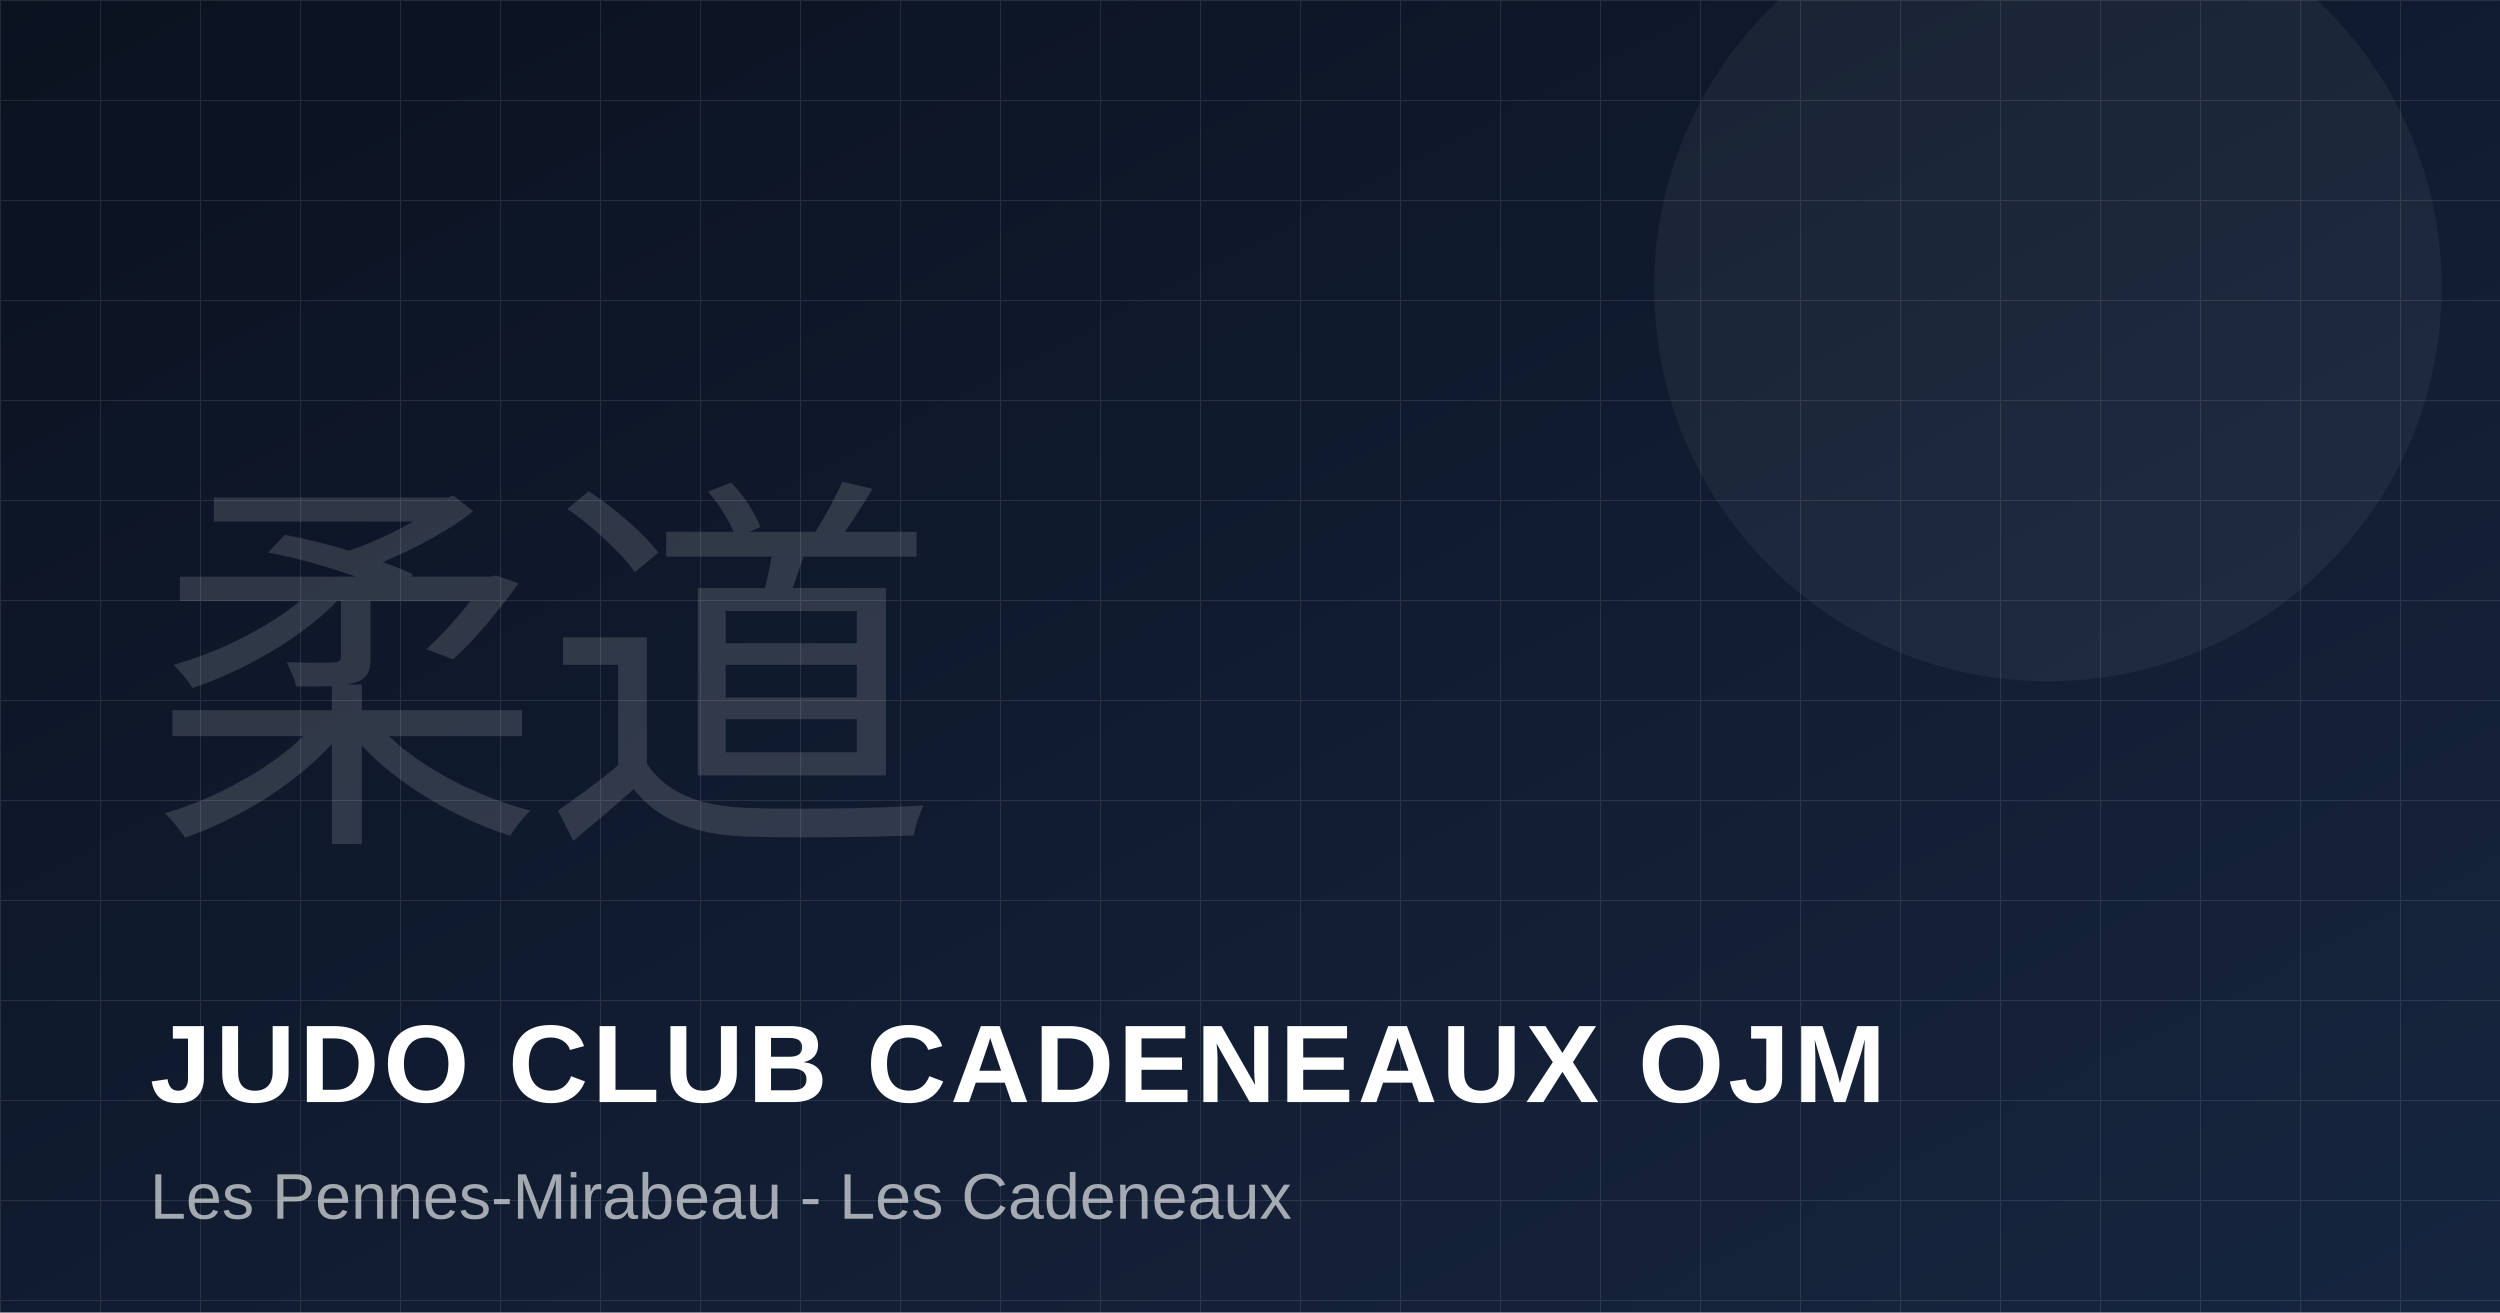
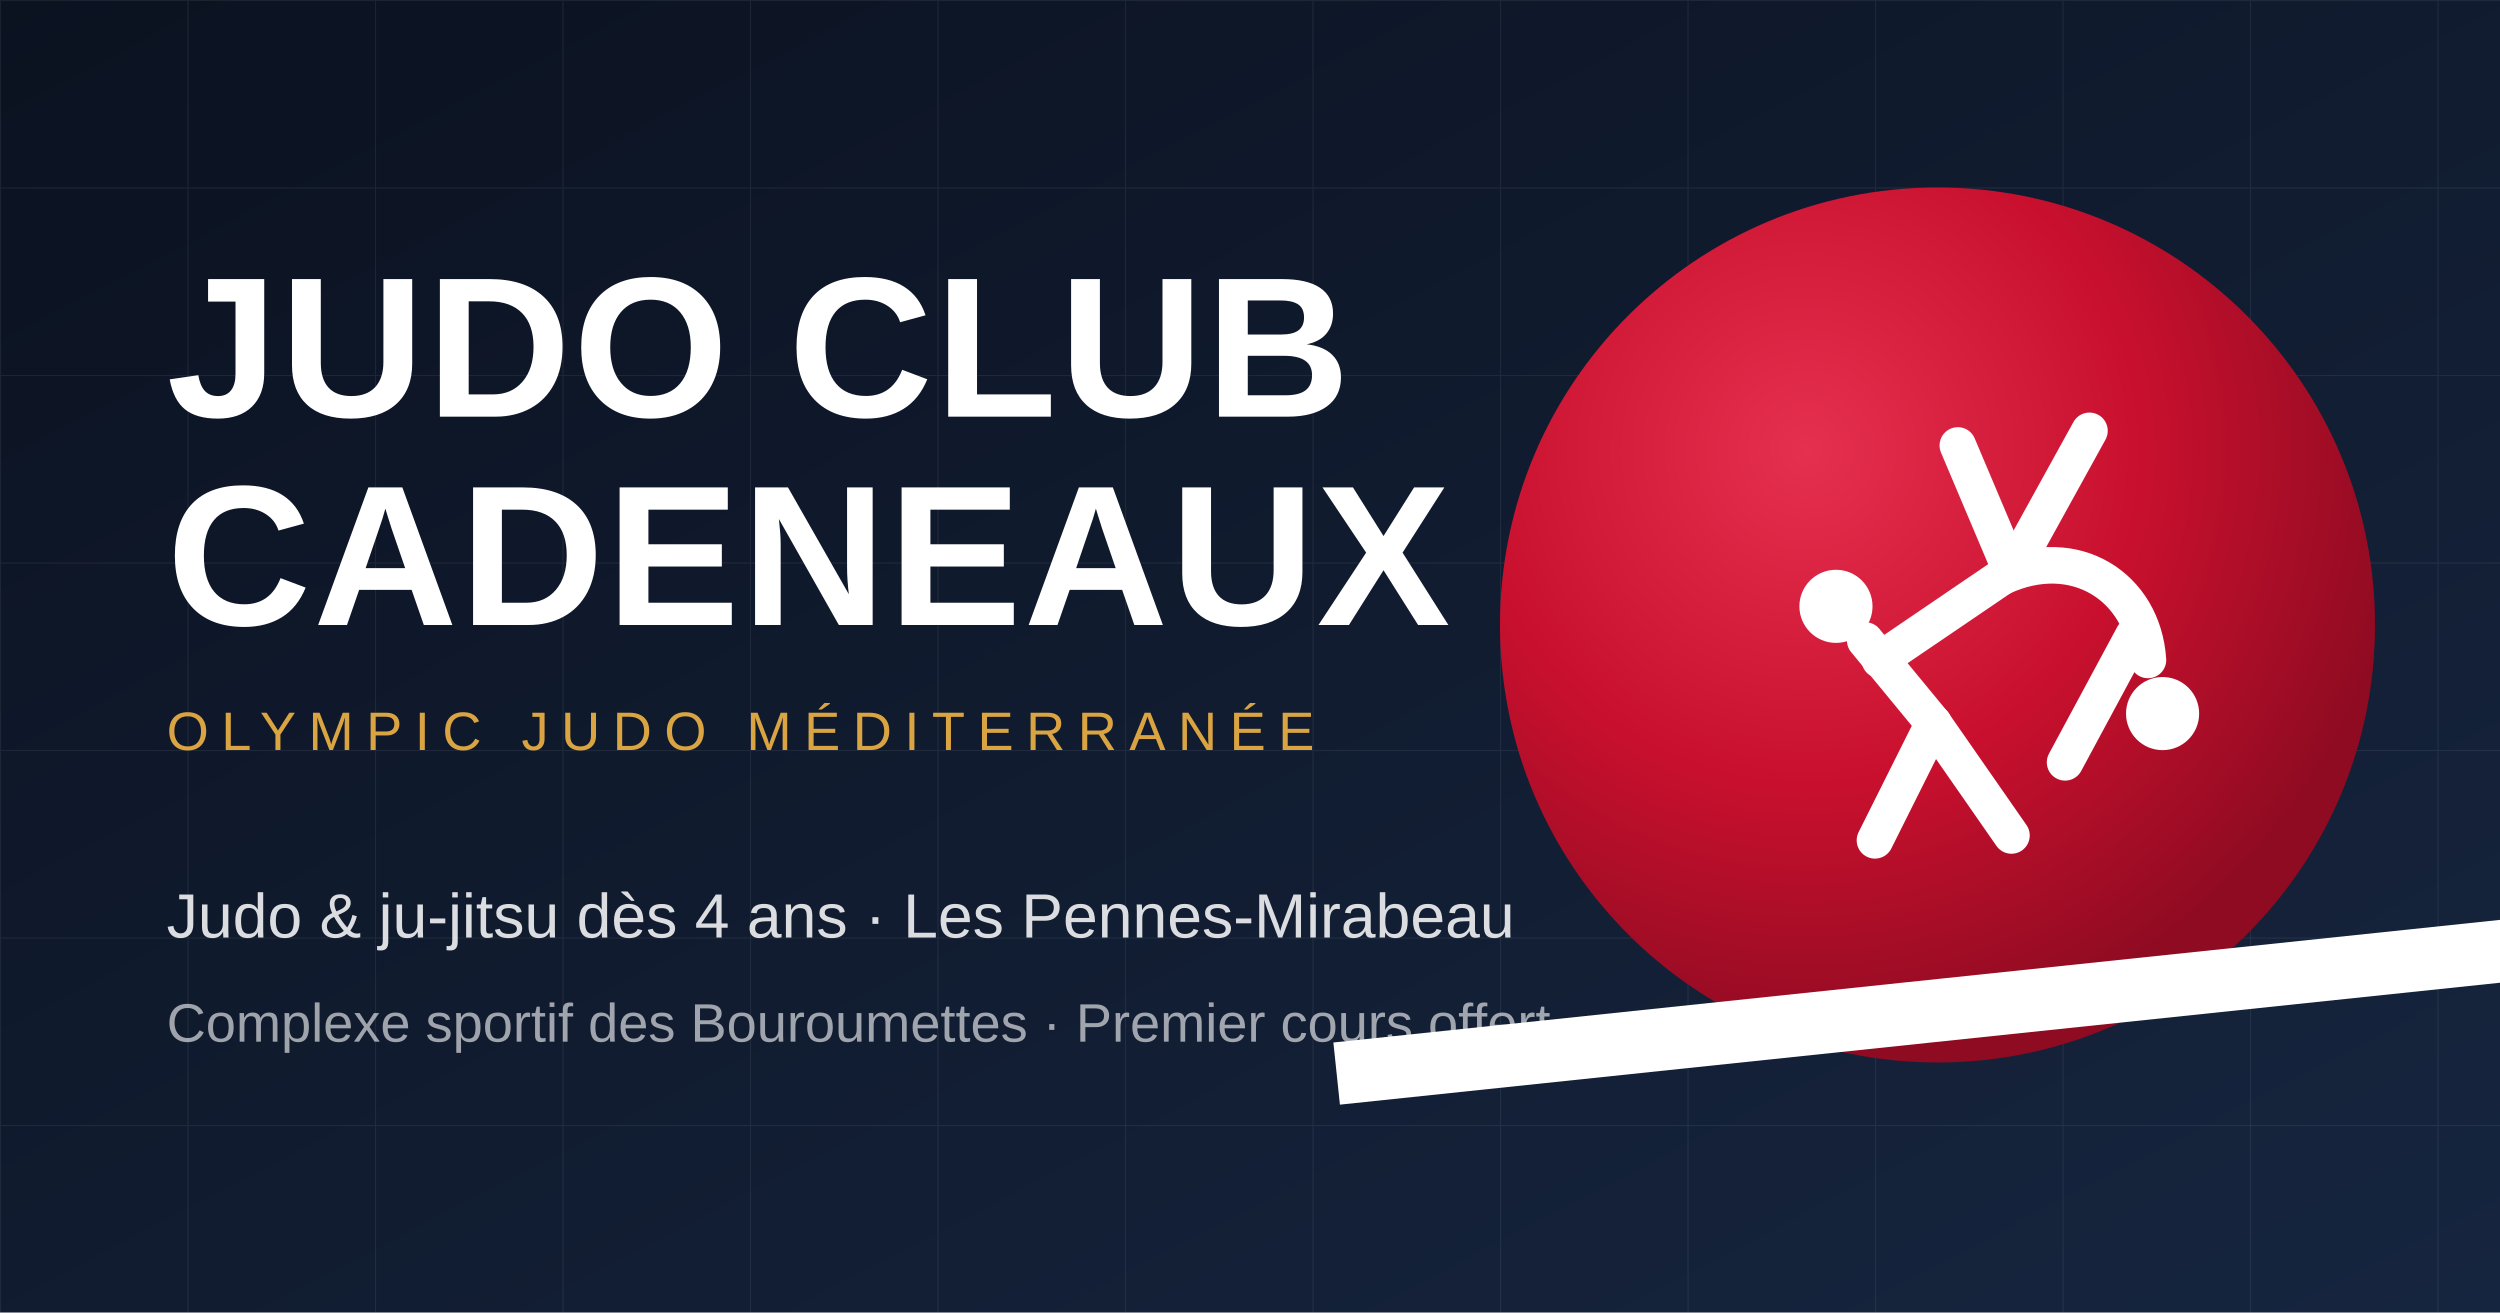
<svg xmlns="http://www.w3.org/2000/svg" viewBox="0 0 1200 630" width="1200" height="630" role="img" aria-label="Judo Club Cadeneaux OJM">
  <defs>
-     <linearGradient id="g" x1="0" y1="0" x2="1" y2="1">
+     <linearGradient id="bg" x1="0" y1="0" x2="1" y2="1">
      <stop offset="0" stop-color="#0b1220" />
      <stop offset="1" stop-color="#16253f" />
    </linearGradient>
-     <pattern id="tatami" width="48" height="48" patternUnits="userSpaceOnUse">
-       <rect width="48" height="48" fill="none" />
-       <path d="M0 0H48M0 0V48" stroke="rgba(255,255,255,.10)" stroke-width="1" />
+     <radialGradient id="sun" cx="35%" cy="30%" r="70%">
+       <stop offset="0" stop-color="#e6304f" />
+       <stop offset=".55" stop-color="#c8102e" />
+       <stop offset="1" stop-color="#8e0b21" />
+     </radialGradient>
+     <pattern id="grid" width="90" height="90" patternUnits="userSpaceOnUse">
+       <path d="M0 0H90M0 0V90" stroke="rgba(255,255,255,.07)" fill="none" />
    </pattern>
  </defs>
-   <rect width="1200" height="630" fill="url(#g)" />
-   <rect width="1200" height="630" fill="url(#tatami)" />
-   <circle cx="983" cy="138" r="189" fill="rgba(255,255,255,.05)" />
-   <text x="72" y="390" font-family="Georgia,serif" font-size="189" fill="rgba(255,255,255,.14)">柔道</text>
-   <text x="72" y="529" font-family="Arial Narrow,Arial,sans-serif" font-size="53" letter-spacing="2" fill="#ffffff" font-weight="bold">JUDO CLUB CADENEAUX OJM</text>
-   <text x="72" y="585" font-family="Arial,sans-serif" font-size="31" fill="rgba(255,255,255,.62)">Les Pennes-Mirabeau - Les Cadeneaux</text>
+   <rect width="1200" height="630" fill="url(#bg)" />
+   <rect width="1200" height="630" fill="url(#grid)" />
+   <circle cx="930" cy="300" r="210" fill="url(#sun)" />
+   <g transform="translate(790 160) scale(1.17)">
+     <g fill="none" stroke="#ffffff" stroke-width="15" stroke-linecap="round" stroke-linejoin="round">
+       <circle cx="78" cy="112" r="15" fill="#ffffff" stroke="none" />
+       <path d="M90 126 L118 160" />
+       <path d="M118 160 L94 208" />
+       <path d="M118 160 L150 206" />
+       <path d="M96 134 L146 100" />
+       <path d="M146 100 C176 86 204 104 206 134" />
+       <circle cx="212" cy="156" r="15" fill="#ffffff" stroke="none" />
+       <path d="M150 98 L128 46" />
+       <path d="M150 98 L182 40" />
+       <path d="M200 124 L172 176" />
+     </g>
+   </g>
+   <rect x="640" y="470" width="580" height="30" fill="#ffffff" transform="rotate(-6 930 485)" />
+   <text x="80" y="200" font-family="Arial Narrow, Arial, sans-serif" font-weight="bold" font-size="96" fill="#ffffff" letter-spacing="1">JUDO CLUB</text>
+   <text x="80" y="300" font-family="Arial Narrow, Arial, sans-serif" font-weight="bold" font-size="96" fill="#ffffff" letter-spacing="1">CADENEAUX</text>
+   <text x="80" y="360" font-family="Arial, sans-serif" font-size="26" fill="#d9a441" letter-spacing="6">OLYMPIC JUDO MÉDITERRANÉE</text>
+   <text x="80" y="450" font-family="Arial, sans-serif" font-size="30" fill="rgba(255,255,255,.85)">Judo &amp; ju-jitsu dès 4 ans · Les Pennes-Mirabeau</text>
+   <text x="80" y="500" font-family="Arial, sans-serif" font-size="26" fill="rgba(255,255,255,.6)">Complexe sportif des Bouroumettes · Premier cours offert</text>
</svg>
